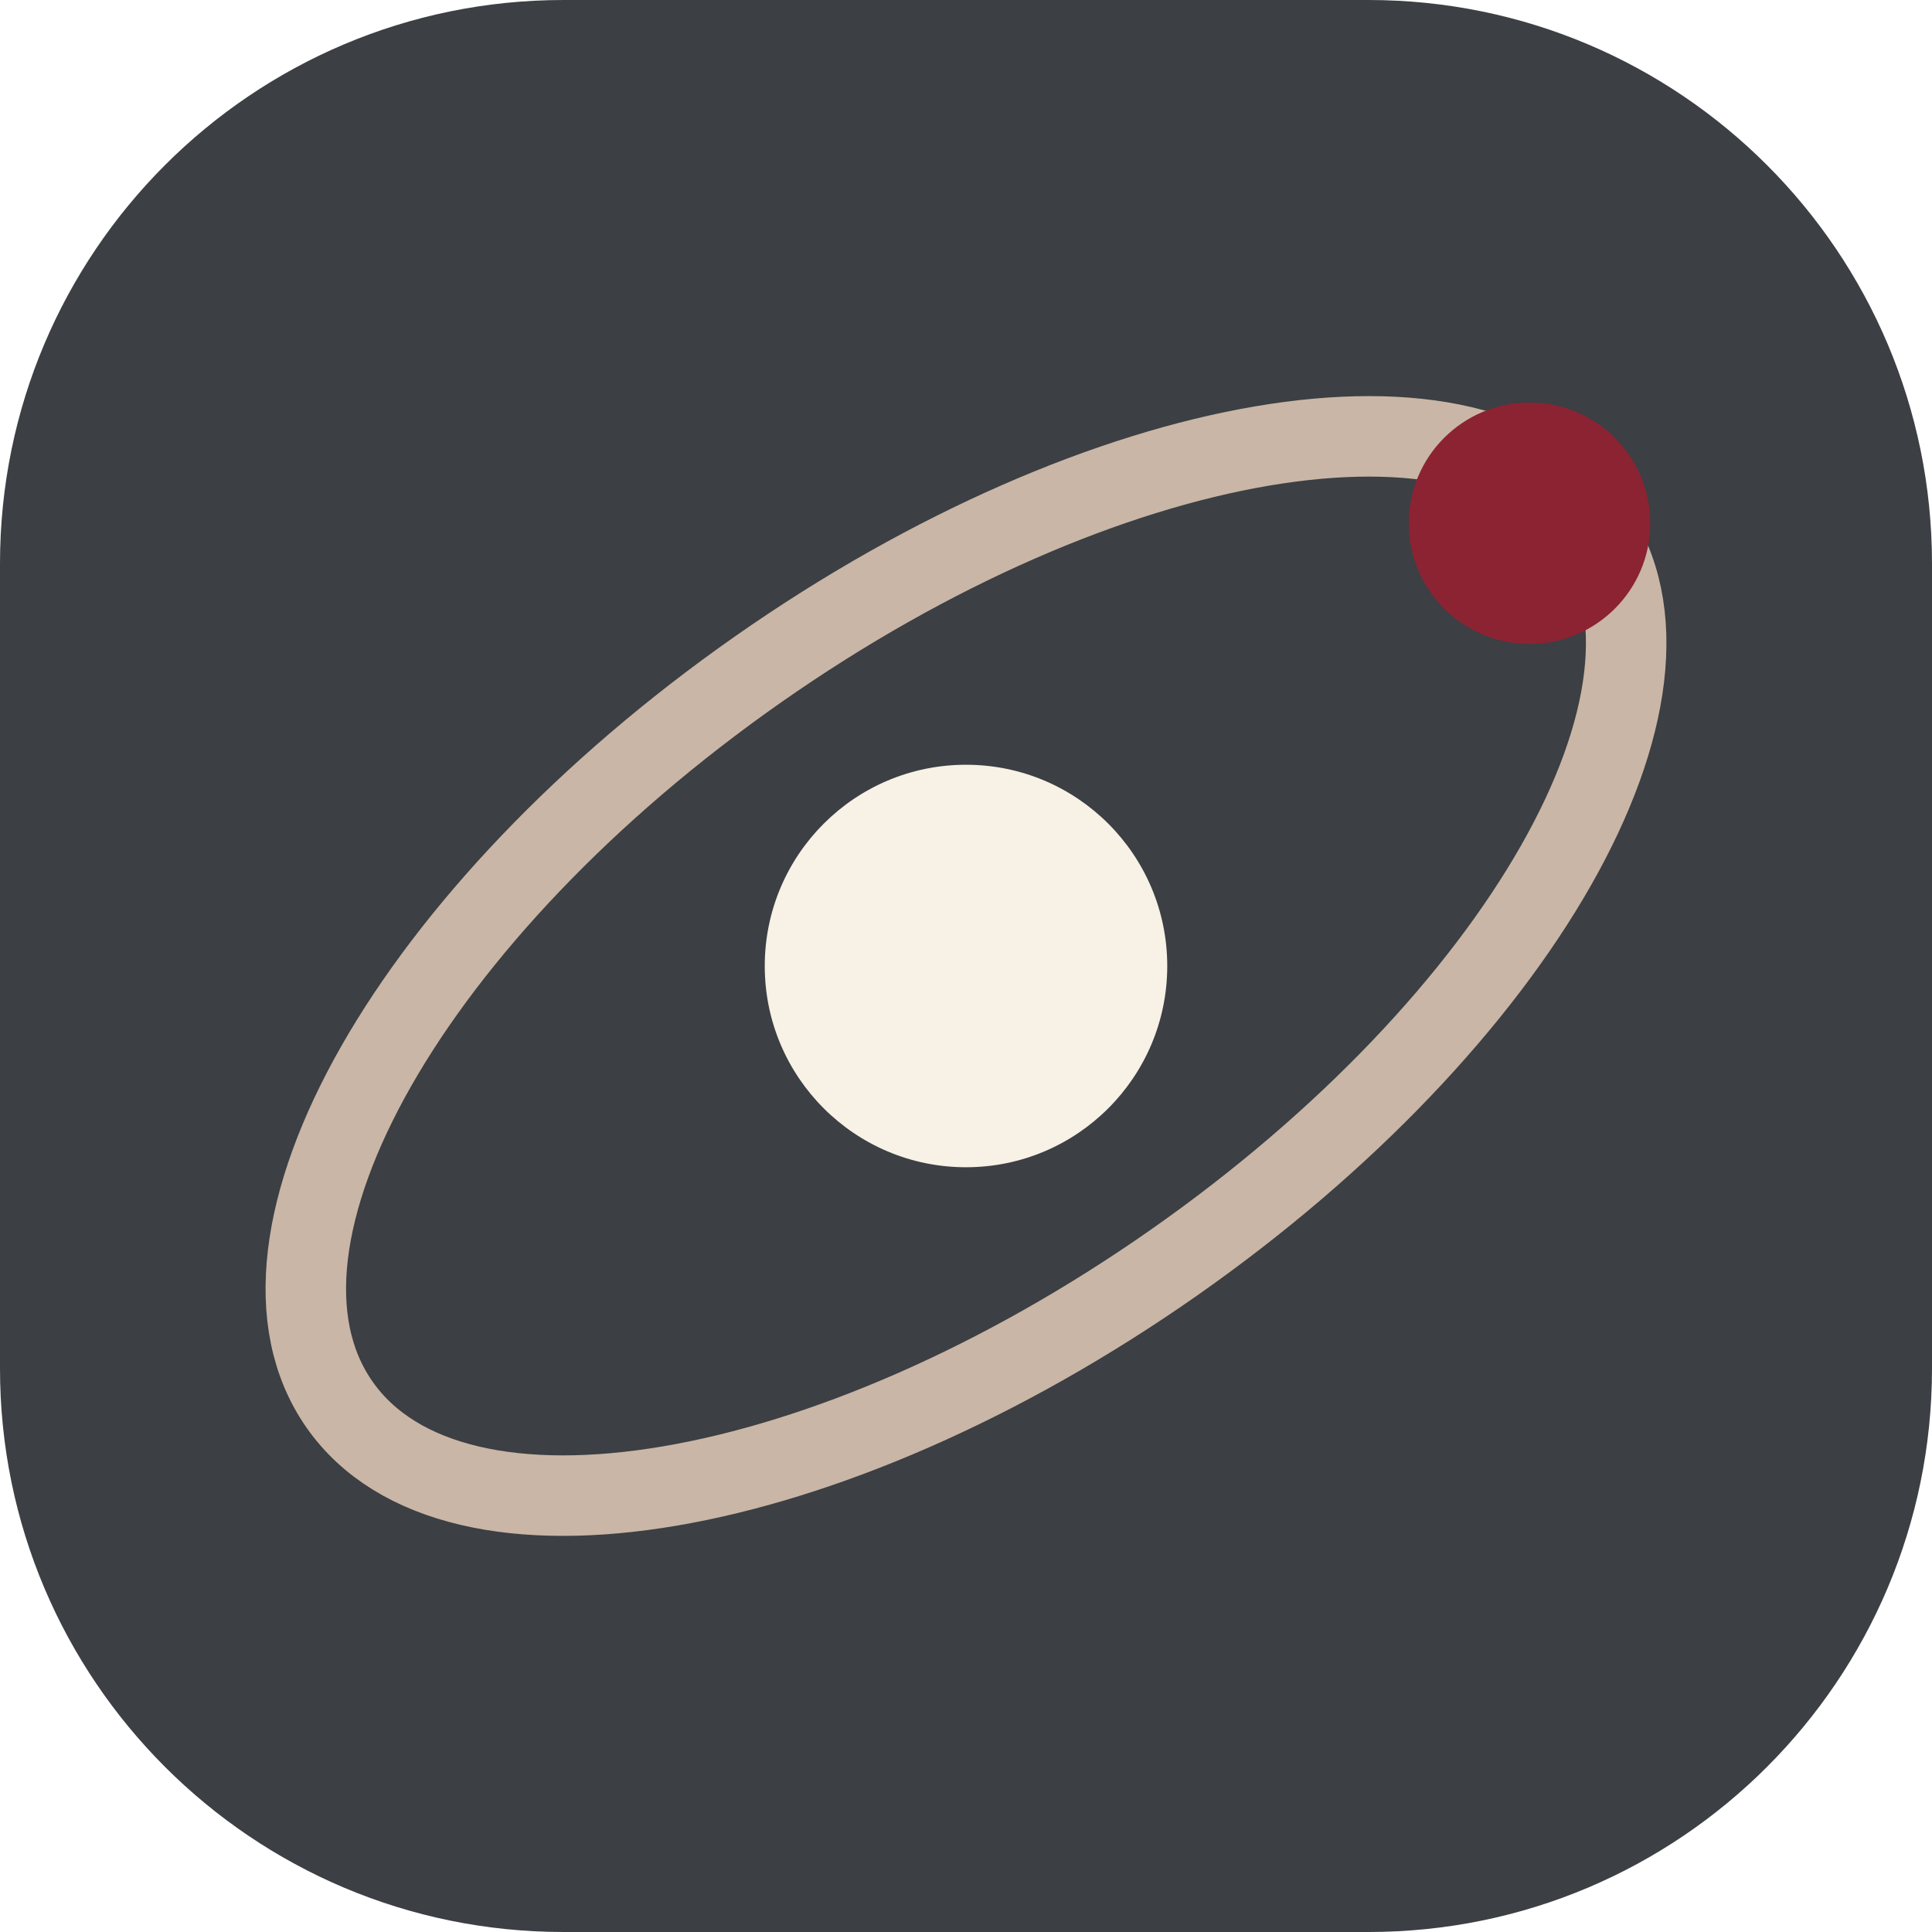
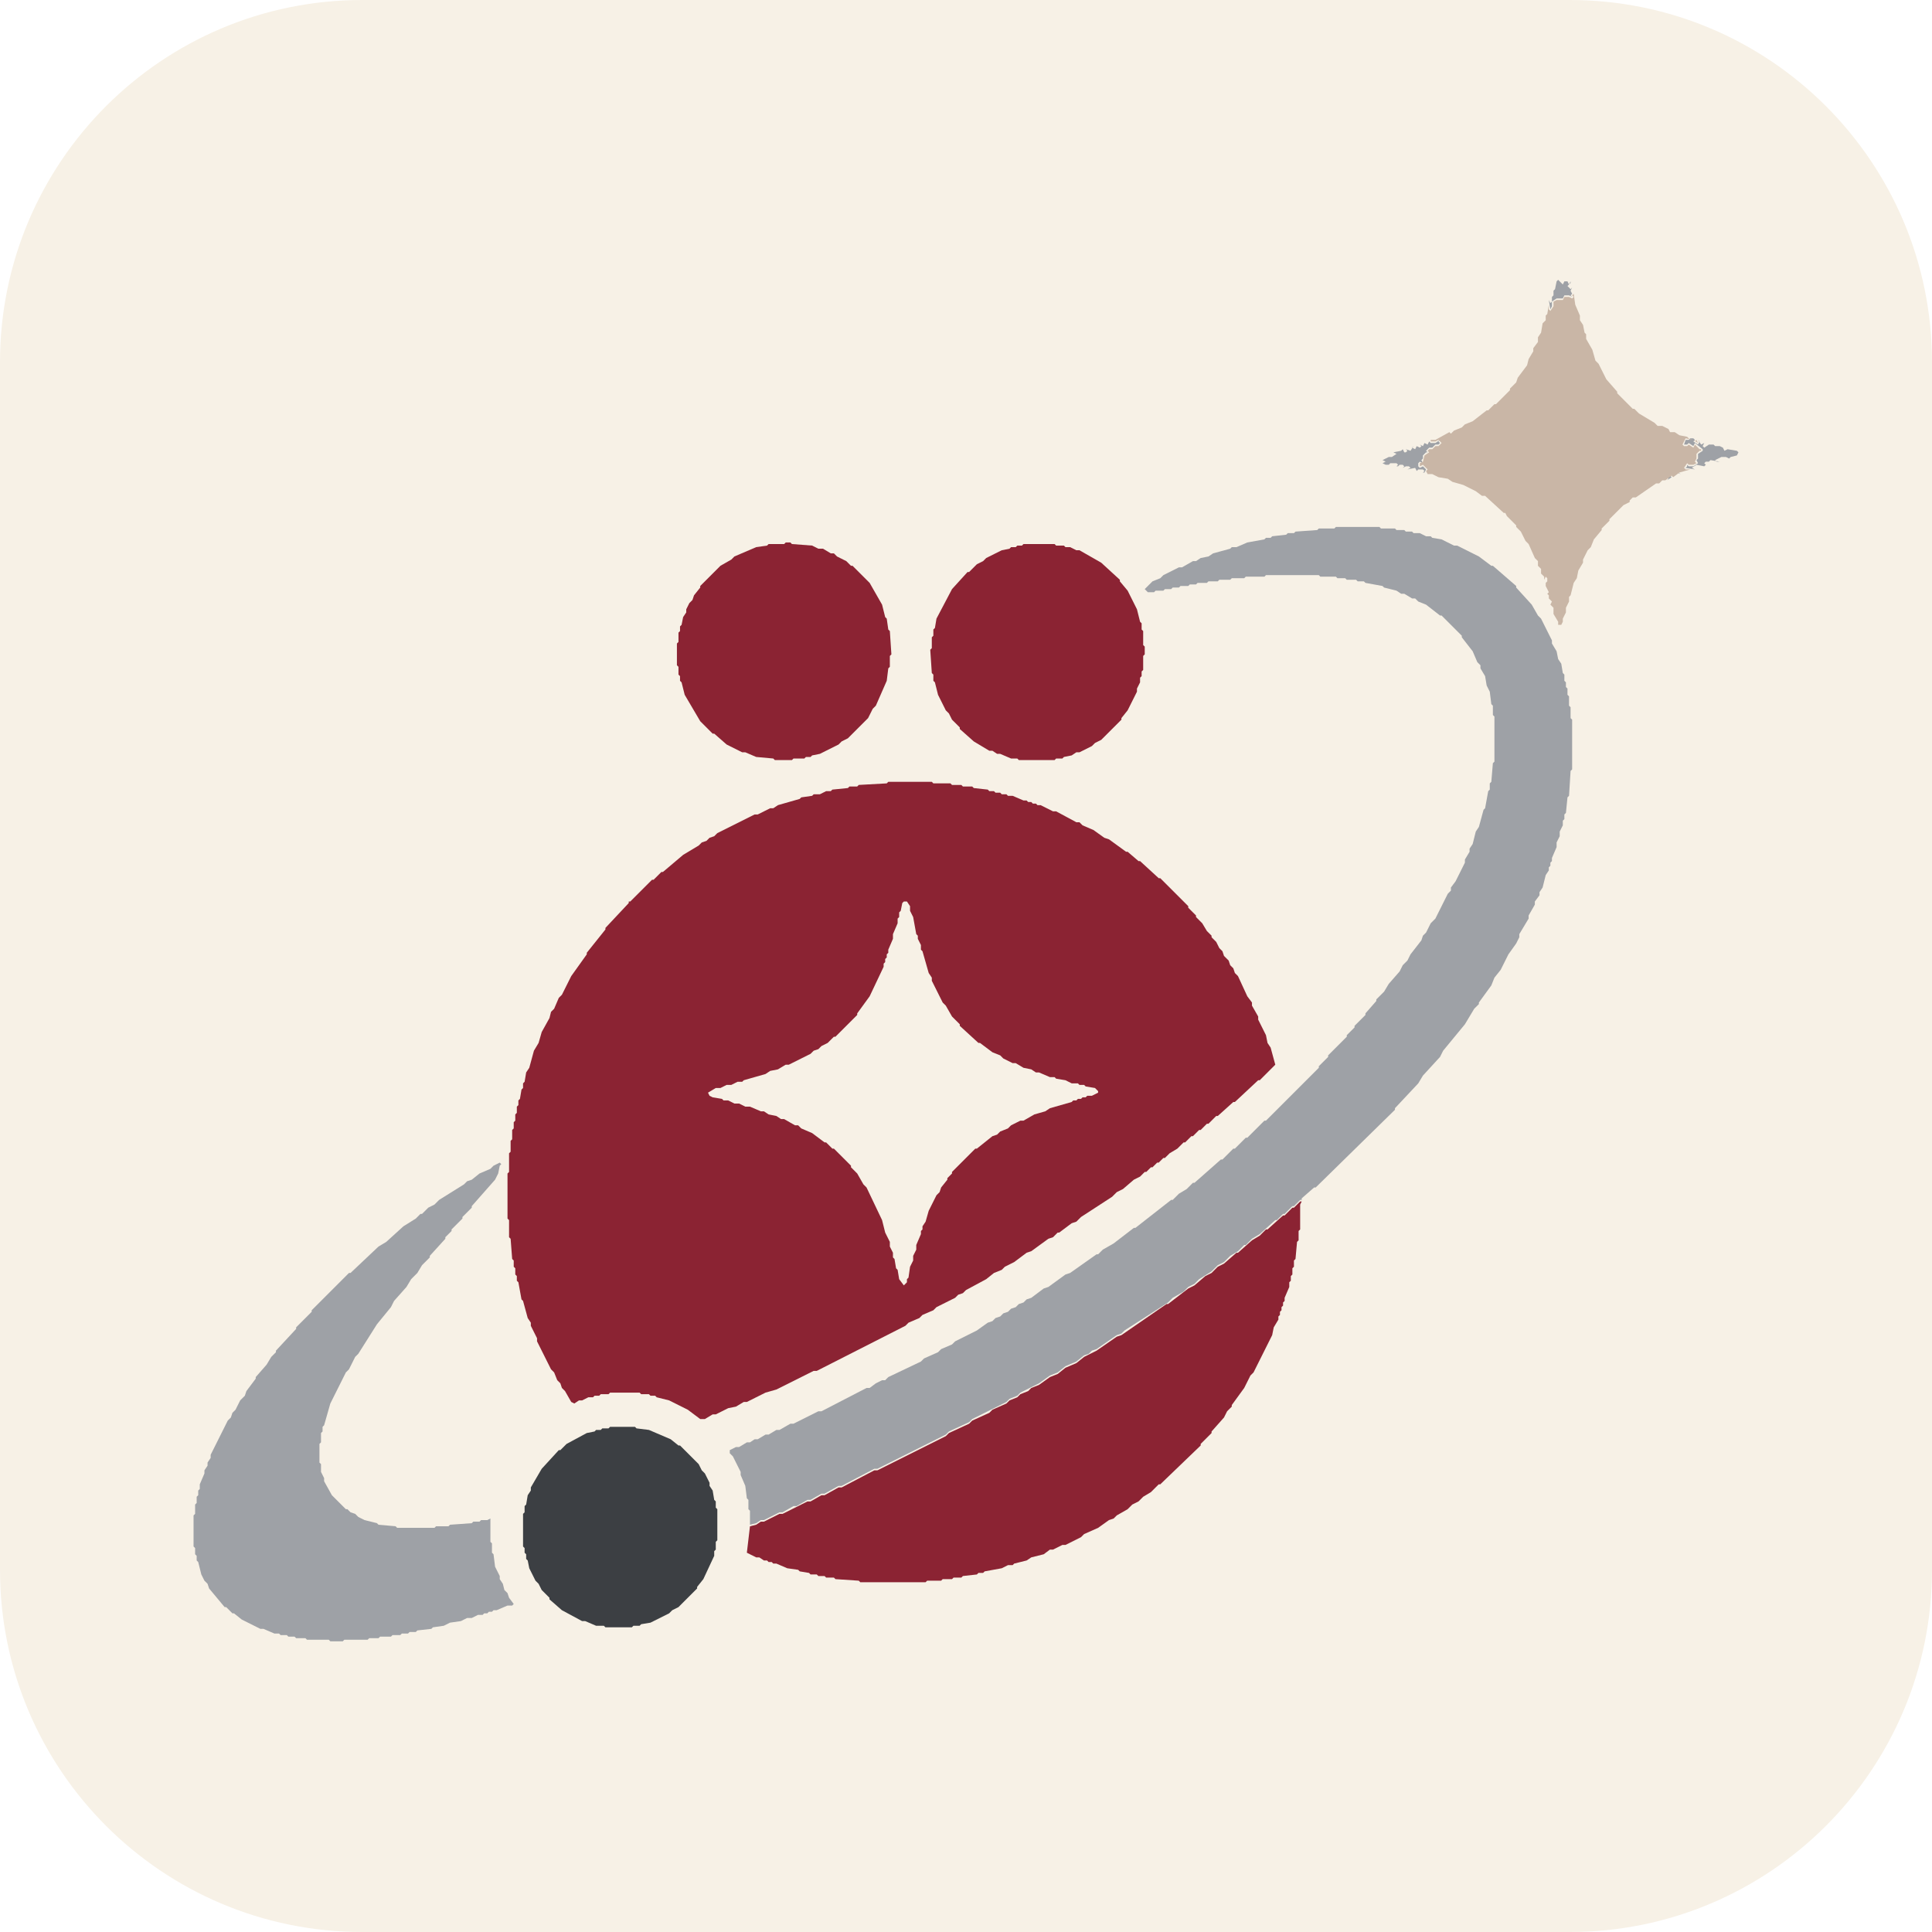
- <svg xmlns="http://www.w3.org/2000/svg" viewBox="0 0 48 48">
-   <rect width="48" height="48" rx="14" fill="#3C3F43" />
-   <ellipse cx="24" cy="24" rx="19" ry="9" transform="rotate(-35 24 24)" fill="none" stroke="#C9B6A6" stroke-width="2" />
-   <circle cx="24" cy="24" r="5" fill="#F7F1E6" />
-   <circle cx="38" cy="13" r="3" fill="#8B2333" />
+ <svg xmlns="http://www.w3.org/2000/svg" width="64" height="64" viewBox="0 0 64 64">
+   <rect width="64" height="64" rx="12" fill="#F7F1E6" />
+   <svg x="6" y="8" width="52" height="48" viewBox="118 170 1010 905">
+     <path fill="#3C3F43" fill-rule="evenodd" d="M394,919L393,920L389,920L388,921L385,921L384,922L379,923L366,930L362,934L361,934L350,946L343,958L343,960L341,963L340,969L339,970L339,974L338,975L338,996L339,997L339,1000L340,1001L340,1004L341,1005L342,1010L346,1018L348,1020L350,1024L355,1029L355,1030L363,1037L376,1044L378,1044L385,1047L390,1047L391,1048L408,1048L409,1047L413,1047L414,1046L420,1045L432,1039L434,1037L438,1035L450,1023L450,1022L454,1017L461,1002L461,999L462,998L462,993L463,992L463,972L462,971L462,967L461,966L460,960L458,957L458,955L455,949L453,947L451,943L439,931L438,931L433,927L419,921L411,920L410,919Z" />
+     <path fill="#8B2333" fill-rule="evenodd" d="M839,774L838,774L834,778L833,778L828,783L827,783L817,792L816,792L812,796L807,799L798,807L797,807L789,814L785,816L781,820L777,822L770,828L766,830L753,840L752,840L723,860L720,861L707,870L699,874L694,878L687,881L682,885L677,887L670,892L665,894L663,896L658,898L656,900L651,902L649,904L640,908L638,910L627,915L625,917L612,923L610,925L566,947L564,947L543,958L541,958L532,963L530,963L523,967L521,967L505,975L503,975L493,980L491,980L488,982L484,983L482,1000L488,1003L490,1003L493,1005L495,1005L496,1006L498,1006L499,1007L501,1007L508,1010L515,1011L516,1012L522,1013L523,1014L527,1014L528,1015L532,1015L533,1016L538,1016L539,1017L554,1018L555,1019L597,1019L598,1018L607,1018L608,1017L614,1017L615,1016L620,1016L621,1015L630,1014L631,1013L634,1013L635,1012L646,1010L650,1008L653,1008L654,1007L662,1005L665,1003L673,1001L677,998L679,998L685,995L687,995L697,990L699,988L708,984L715,979L718,978L720,976L727,972L730,969L734,967L737,964L742,961L747,956L748,956L774,931L774,930L781,923L781,922L789,913L791,909L794,906L794,905L802,894L806,886L808,884L820,860L821,855L824,850L824,848L825,847L825,845L826,844L826,842L827,841L827,839L828,838L828,836L831,829L831,826L832,825L832,822L833,821L833,817L834,816L834,812L835,811L836,800L837,799L837,793L838,792L838,776ZM585,581L587,584L587,587L589,591L591,602L592,603L592,605L594,609L594,612L595,613L599,627L601,630L601,632L608,646L610,648L614,655L619,660L619,661L631,672L632,672L640,678L645,680L647,682L653,685L655,685L660,688L665,689L668,691L670,691L677,694L680,694L681,695L687,696L691,698L695,698L696,699L699,699L700,700L706,701L708,703L708,704L704,706L701,706L700,707L698,707L697,708L695,708L694,709L692,709L691,710L677,714L674,716L667,718L660,722L658,722L652,725L650,727L645,729L643,731L640,732L630,740L629,740L614,755L614,756L611,759L611,760L607,765L606,768L604,770L599,780L597,787L595,790L595,792L594,793L594,795L591,802L591,805L589,809L589,812L587,816L586,823L585,824L585,826L583,828L580,824L579,818L578,817L577,811L576,810L576,807L574,803L574,800L571,794L569,786L559,765L557,763L553,756L549,752L549,751L538,740L537,740L533,736L532,736L524,730L517,727L515,725L513,725L506,721L504,721L501,719L496,718L493,716L491,716L484,713L481,713L477,711L474,711L470,709L467,709L466,708L460,707L458,706L457,704L462,701L465,701L469,699L472,699L476,697L479,697L480,696L494,692L497,690L502,689L507,686L509,686L523,679L525,677L528,676L530,674L534,672L538,668L539,668L553,654L553,653L561,642L570,623L570,621L571,620L571,618L572,617L572,615L573,614L573,612L576,605L576,602L579,595L579,592L580,591L580,588L581,587L582,582L583,581ZM784,607L781,604L781,603L778,600L775,595L771,591L771,590L766,585L766,584L748,566L747,566L735,555L734,555L727,549L726,549L715,541L712,540L705,535L698,532L696,530L694,530L681,523L679,523L671,519L669,519L668,518L666,518L665,517L663,517L662,516L660,516L653,513L650,513L649,512L646,512L645,511L642,511L641,510L638,510L637,509L628,508L627,507L621,507L620,506L614,506L613,505L602,505L601,504L573,504L572,505L554,506L553,507L548,507L547,508L537,509L536,510L533,510L529,512L525,512L524,513L517,514L516,515L502,519L499,521L497,521L489,525L487,525L463,537L461,539L458,540L456,542L453,543L451,545L441,551L428,562L427,562L422,567L421,567L407,581L406,581L406,582L391,598L391,599L379,614L379,615L369,629L363,641L361,643L358,650L356,652L355,656L350,665L348,672L345,677L342,688L340,691L339,697L338,698L338,701L337,702L336,708L335,709L335,712L334,713L334,717L333,718L333,722L332,723L332,727L331,728L331,734L330,735L330,742L329,743L329,755L328,756L328,785L329,786L329,797L330,798L331,811L332,812L332,816L333,817L333,821L334,822L334,825L335,826L337,837L338,838L341,849L343,852L343,854L347,862L347,864L356,882L358,884L360,889L362,891L363,894L365,896L369,903L371,904L374,902L376,902L380,900L383,900L384,899L387,899L388,898L393,898L394,897L413,897L414,898L419,898L420,899L423,899L424,900L432,902L444,908L452,914L455,914L460,911L462,911L470,907L475,906L480,903L482,903L494,897L501,895L525,883L527,883L584,854L586,852L593,849L595,847L602,844L604,842L616,836L618,834L621,833L623,831L636,824L641,820L646,818L648,816L654,813L662,807L665,806L676,798L679,797L682,794L683,794L691,788L694,787L697,784L717,771L720,768L724,766L731,760L735,758L738,755L739,755L742,752L743,752L746,749L747,749L750,746L751,746L754,743L759,740L763,736L764,736L768,732L769,732L773,728L774,728L778,724L779,724L784,719L785,719L795,710L796,710L811,696L812,696L822,686L819,675L817,672L816,667L811,657L811,655L807,648L807,646L804,642L798,629L796,627L795,624L793,622L792,619L789,616L788,613L786,611ZM660,351L659,352L656,352L655,353L652,353L651,354L646,355L636,360L634,362L630,364L625,369L624,369L614,380L604,399L603,405L602,406L602,410L601,411L601,418L600,419L601,434L602,435L602,439L603,440L605,448L610,458L612,460L614,464L619,469L619,470L628,478L638,484L640,484L643,486L645,486L652,489L656,489L657,490L680,490L681,489L685,489L686,488L691,487L694,485L696,485L704,481L706,479L710,477L723,464L723,463L727,458L733,446L733,444L735,440L735,437L736,436L736,433L737,432L737,423L738,422L738,417L737,416L737,407L736,406L736,402L735,401L733,393L727,381L722,375L722,374L710,363L696,355L694,355L690,353L687,353L686,352L681,352L680,351ZM510,350L507,350L506,351L496,351L495,352L488,353L474,359L472,361L465,365L452,378L452,379L448,384L447,387L445,389L443,393L443,395L441,398L440,403L439,404L439,407L438,408L438,414L437,415L437,429L438,430L438,435L439,436L439,439L440,440L442,448L452,465L460,473L461,473L469,480L479,485L481,485L488,488L499,489L500,490L511,490L512,489L519,489L520,488L523,488L524,487L529,486L541,480L543,478L547,476L560,463L563,457L565,455L572,439L573,431L574,430L574,423L575,422L574,407L573,406L572,399L571,398L569,390L561,376L550,365L549,365L546,362L540,359L538,357L536,357L531,354L528,354L524,352L511,351Z" />
+     <path fill="#9EA1A6" fill-rule="evenodd" d="M323,749L319,751L317,753L310,756L305,760L302,761L300,763L284,773L281,776L277,778L273,782L272,782L269,785L261,790L250,800L245,803L227,820L226,820L202,844L202,845L192,855L192,856L179,870L179,871L176,874L173,879L166,887L166,888L160,896L159,899L156,902L153,908L151,910L150,913L148,915L137,937L137,939L135,942L135,944L133,947L133,949L130,956L130,959L129,960L129,963L128,964L128,968L127,969L127,975L126,976L126,996L127,997L127,1001L128,1002L128,1005L129,1006L131,1014L133,1018L135,1020L136,1023L146,1035L147,1035L151,1039L152,1039L157,1043L169,1049L171,1049L178,1052L181,1052L182,1053L186,1053L187,1054L191,1054L192,1055L198,1055L199,1056L213,1056L214,1057L222,1057L223,1056L238,1056L239,1055L245,1055L246,1054L253,1054L254,1053L259,1053L260,1052L264,1052L265,1051L269,1051L270,1050L279,1049L280,1048L287,1047L291,1045L298,1044L302,1042L305,1042L309,1040L312,1040L313,1039L315,1039L316,1038L318,1038L319,1037L321,1037L328,1034L331,1034L332,1033L329,1029L328,1026L326,1024L325,1020L323,1017L323,1015L320,1009L319,1001L318,1000L318,994L317,993L317,978L315,979L311,979L310,980L306,980L305,981L291,982L290,983L282,983L281,984L257,984L256,983L245,982L244,981L236,979L232,977L230,975L227,974L225,972L224,972L215,963L210,954L210,952L208,948L208,943L207,942L207,930L208,929L208,923L209,922L209,919L210,918L214,904L224,884L226,882L230,874L232,872L244,853L253,842L255,838L263,829L266,824L270,820L273,815L278,810L278,809L288,798L288,797L292,793L292,792L299,785L299,784L305,778L305,777L320,760L322,756L323,751L324,750ZM962,365L961,365L953,359L939,352L937,352L929,348L923,347L922,346L919,346L915,344L911,344L910,343L906,343L905,342L900,342L899,341L890,341L889,340L861,340L860,341L850,341L849,342L835,343L834,344L830,344L829,345L820,346L819,347L816,347L815,348L804,350L797,353L794,353L793,354L782,357L779,359L774,360L771,362L769,362L762,366L760,366L750,371L748,373L743,375L738,380L740,382L744,382L745,381L750,381L751,380L755,380L756,379L760,379L761,378L766,378L767,377L771,377L772,376L778,376L779,375L785,375L786,374L793,374L794,373L802,373L803,372L815,372L816,371L850,371L851,372L861,372L862,373L867,373L868,374L874,374L875,375L879,375L880,376L891,378L892,379L900,381L903,383L905,383L910,386L912,386L914,388L919,390L928,397L929,397L942,410L942,411L949,420L952,427L954,429L954,431L957,436L958,442L960,446L961,454L962,455L962,461L963,462L963,491L962,492L961,504L960,505L960,509L959,510L957,521L956,522L953,533L951,536L949,544L947,547L947,549L944,554L944,556L938,568L935,572L935,574L933,576L925,592L922,595L919,601L917,603L916,606L909,615L907,619L904,622L902,626L895,634L892,639L887,644L887,645L880,653L880,654L873,661L873,662L868,667L868,668L856,680L856,681L850,687L850,688L816,722L815,722L804,733L803,733L796,740L795,740L788,747L787,747L770,762L769,762L765,766L760,769L756,773L755,773L732,791L731,791L718,801L711,805L708,808L707,808L690,820L687,821L676,829L673,830L665,836L662,837L660,839L657,840L655,842L652,843L650,845L647,846L645,848L642,849L640,851L637,852L630,857L616,864L614,866L607,869L605,871L596,875L594,877L573,887L571,889L569,889L565,891L561,894L559,894L530,909L528,909L512,917L510,917L503,921L501,921L496,924L494,924L489,927L487,927L484,929L482,929L477,932L475,932L471,934L471,936L473,938L478,948L478,950L481,957L482,965L483,966L483,972L484,973L484,982L488,981L491,979L493,979L503,974L505,974L512,970L514,970L521,966L523,966L530,962L532,962L541,957L543,957L564,946L566,946L610,924L612,922L625,916L627,914L649,903L651,901L656,899L658,897L670,891L677,886L682,884L687,880L694,877L699,873L702,872L704,870L707,869L720,860L723,859L725,857L753,839L756,836L763,832L766,829L770,827L773,824L781,819L785,815L789,813L793,809L798,806L802,802L803,802L807,798L812,795L822,786L823,786L827,782L828,782L833,777L834,777L838,773L839,773L839,772L847,765L848,765L899,715L899,714L914,698L917,693L928,681L930,677L944,660L950,650L953,647L953,646L961,635L963,630L967,625L972,615L977,608L979,604L979,602L985,592L985,590L989,583L989,581L992,577L992,575L994,572L996,564L998,561L998,559L999,558L999,556L1000,555L1000,553L1003,546L1003,543L1005,539L1005,536L1007,532L1007,529L1008,528L1008,525L1009,524L1010,514L1011,513L1012,497L1013,496L1013,464L1012,463L1012,456L1011,455L1011,449L1010,448L1010,444L1009,443L1009,440L1008,439L1008,435L1007,434L1006,428L1004,425L1003,420L1000,415L1000,413L993,399L991,397L987,390L977,379L977,378ZM928,284L925,286L922,286L921,285L920,287L918,286L917,288L915,287L916,288L915,289L913,288L912,290L910,289L911,288L909,291L906,290L907,291L906,292L905,292L904,290L903,291L898,292L900,293L897,295L895,295L891,297L893,298L891,299L893,300L895,300L896,299L900,299L901,300L900,301L897,301L901,301L902,302L901,301L902,300L904,300L905,301L904,302L906,301L908,301L909,302L907,303L912,302L913,304L914,303L917,303L918,304L917,305L915,305L918,305L919,303L920,304L922,304L921,303L920,304L917,301L915,302L914,301L914,299L915,298L917,299L916,297L917,296L917,294L919,292L920,292L919,291L921,289L923,289L925,287L927,287L928,286L927,285ZM1071,309L1072,308L1074,308L1075,309L1074,310L1077,308L1076,307L1077,306L1079,306L1080,305L1083,306L1081,305L1086,302L1092,303L1090,302L1093,300L1098,301L1099,300L1101,300L1099,300L1098,299L1099,298L1101,298L1102,297L1108,298L1106,298L1105,297L1109,295L1112,295L1114,296L1115,295L1119,294L1120,292L1119,291L1113,290L1112,289L1113,290L1111,291L1110,289L1108,288L1105,288L1104,287L1101,287L1098,289L1097,288L1098,286L1096,287L1094,284L1095,285L1094,287L1091,285L1092,284L1091,283L1089,283L1088,282L1089,283L1088,284L1086,284L1085,287L1087,287L1088,286L1091,288L1092,286L1097,290L1097,291L1094,293L1094,296L1093,297L1094,299L1091,301L1088,301L1087,300L1087,301L1085,303L1084,302L1083,303L1081,302L1082,303L1081,305L1079,306L1078,305ZM1004,178L1004,181L1003,182L1002,187L1001,188L1000,186L1001,188L1001,191L1000,192L999,190L1000,192L1000,195L999,196L998,194L999,200L1000,198L1000,195L1003,193L1007,193L1008,191L1011,191L1013,192L1012,191L1013,190L1012,188L1013,186L1012,187L1010,185L1012,183L1012,182L1011,184L1010,182L1008,182L1007,181L1008,182L1007,184L1004,181Z" />
+     <path fill="#C9B6A6" fill-rule="evenodd" d="M1014,190L1013,191L1014,192L1013,193L1011,192L1008,192L1007,194L1003,194L1001,195L1001,198L999,201L998,200L998,197L997,203L996,204L996,207L994,209L993,215L991,218L991,221L988,225L988,227L985,232L984,236L978,244L977,247L973,251L973,252L964,261L963,261L959,265L958,265L949,272L944,274L942,276L937,278L935,280L934,279L925,284L922,284L922,285L925,285L926,286L925,285L927,284L929,286L927,288L925,288L923,290L921,290L920,291L921,292L918,294L917,298L915,299L915,301L917,300L920,303L919,304L920,306L923,306L927,308L933,309L936,311L943,313L951,317L955,320L957,320L969,331L970,331L971,333L977,339L977,340L980,343L983,349L985,351L989,360L991,362L991,365L993,367L993,370L995,372L995,374L996,372L997,373L997,375L996,376L996,378L998,382L997,383L998,384L998,386L1000,388L999,390L1001,392L1001,396L1004,401L1004,403L1006,403L1007,401L1007,399L1009,395L1009,392L1011,388L1011,385L1012,384L1014,376L1016,373L1017,368L1020,363L1020,361L1023,355L1025,353L1027,348L1032,342L1032,341L1037,336L1037,335L1046,326L1050,324L1050,323L1052,321L1054,321L1067,312L1069,312L1071,310L1073,310L1077,307L1078,308L1082,305L1089,303L1086,303L1085,302L1087,299L1088,300L1091,300L1093,299L1092,298L1093,296L1093,293L1095,291L1096,291L1096,290L1095,290L1092,287L1091,289L1088,287L1087,288L1085,288L1084,287L1086,283L1091,284L1094,286L1093,284L1092,285L1091,284L1089,284L1087,282L1082,281L1079,279L1076,279L1075,277L1071,275L1068,275L1066,273L1056,267L1053,264L1052,264L1042,254L1042,253L1035,245L1030,235L1028,233L1026,226L1022,219L1022,216L1021,215L1020,210L1018,207L1018,204L1015,197Z" />
+     <path fill="#F7F1E6" fill-rule="evenodd" d="M396,917L407,917L408,918L414,918L415,919L418,919L419,920L424,921L436,927L439,930L440,930L452,942L452,943L458,951L459,955L461,958L462,963L463,964L463,967L464,968L464,973L465,974L465,990L464,991L463,1001L457,1015L455,1017L454,1020L451,1023L451,1024L439,1036L438,1036L435,1039L432,1040L430,1042L416,1048L413,1048L412,1049L406,1049L405,1050L393,1050L392,1049L382,1048L376,1045L374,1045L362,1038L349,1025L349,1024L346,1021L345,1018L343,1016L341,1012L339,1004L338,1003L337,995L336,994L336,977L337,976L337,971L338,970L338,967L339,966L340,961L348,946L361,932L362,932L371,925L377,922L379,922L386,919L389,919L390,918L395,918ZM825,689L823,687L798,710L797,710L792,715L791,715L786,720L785,720L780,725L779,725L774,730L769,733L760,741L759,741L736,759L732,761L725,767L714,774L711,777L698,785L692,790L689,791L686,794L685,794L677,800L674,801L652,816L649,817L647,819L644,820L642,822L639,823L637,825L634,826L632,828L629,829L627,831L624,832L617,837L605,843L598,848L589,852L587,854L578,858L576,860L553,871L551,873L549,873L520,888L518,888L507,894L505,894L491,901L489,901L484,904L482,904L479,906L477,906L474,908L472,908L469,910L467,910L464,912L462,912L454,916L452,916L443,909L435,905L433,905L430,903L428,903L424,901L416,900L415,899L392,899L391,900L382,901L379,903L376,903L371,906L369,906L363,909L361,911L358,912L355,915L350,918L340,928L340,929L334,936L328,948L325,952L325,954L322,961L321,968L320,969L320,974L319,975L319,997L320,998L320,1002L321,1003L322,1010L323,1011L324,1016L327,1021L327,1023L329,1025L330,1028L332,1030L336,1037L348,1049L349,1049L358,1056L366,1060L368,1060L373,1063L376,1063L377,1064L380,1064L381,1065L384,1065L385,1066L395,1066L396,1067L398,1067L399,1066L411,1066L412,1065L416,1065L420,1063L423,1063L424,1062L429,1061L446,1052L463,1036L463,1035L470,1026L477,1012L477,1009L478,1008L479,1002L480,1001L480,998L481,997L481,991L482,990L482,969L481,968L481,963L480,962L480,959L478,955L478,952L476,949L476,947L472,939L469,935L469,934L471,932L473,932L483,927L485,927L488,925L495,923L502,919L504,919L511,915L513,915L522,910L524,910L531,906L533,906L593,876L595,874L604,870L606,868L622,860L624,858L629,856L636,851L641,849L643,847L646,846L648,844L661,837L669,831L672,830L680,824L683,823L685,821L713,803L716,800L717,800L730,790L734,788L737,785L738,785L741,782L742,782L745,779L746,779L749,776L754,773L763,765L768,762L772,758L773,758L791,742L792,742L799,735L800,735L809,726L810,726L830,706L830,702L829,701L828,696L825,691ZM584,582L583,586L582,587L581,594L579,598L579,601L578,602L578,604L575,611L575,614L573,617L571,625L567,632L567,634L565,638L563,640L561,645L554,654L554,655L540,669L539,669L531,676L528,677L521,682L515,685L513,685L504,690L502,690L499,692L491,694L488,696L485,696L484,697L482,697L475,700L472,700L468,702L465,702L464,703L459,704L459,705L461,705L462,706L465,706L466,707L473,708L480,711L483,711L484,712L498,716L506,720L508,720L522,727L524,729L534,735L538,739L539,739L554,755L554,756L560,764L561,767L563,769L567,777L567,779L569,782L571,789L573,792L573,794L576,801L577,808L579,812L579,815L581,819L581,822L583,826L583,824L585,820L585,817L587,813L588,806L589,805L589,803L592,796L592,793L594,790L594,788L597,783L597,781L604,767L606,765L610,758L613,755L613,754L628,739L629,739L633,735L634,735L645,727L663,718L665,718L670,715L675,714L678,712L680,712L681,711L683,711L684,710L686,710L687,709L689,709L690,708L692,708L693,707L707,703L701,702L700,701L697,701L696,700L692,700L691,699L685,698L684,697L681,697L680,696L666,692L658,688L656,688L637,678L631,673L630,673L625,668L624,668L611,653L611,652L607,647L599,631L599,629L597,626L597,624L596,623L596,621L595,620L595,618L594,617L594,615L591,608L589,597L588,596L587,590L586,589L585,583Z" />
+   </svg>
</svg>
